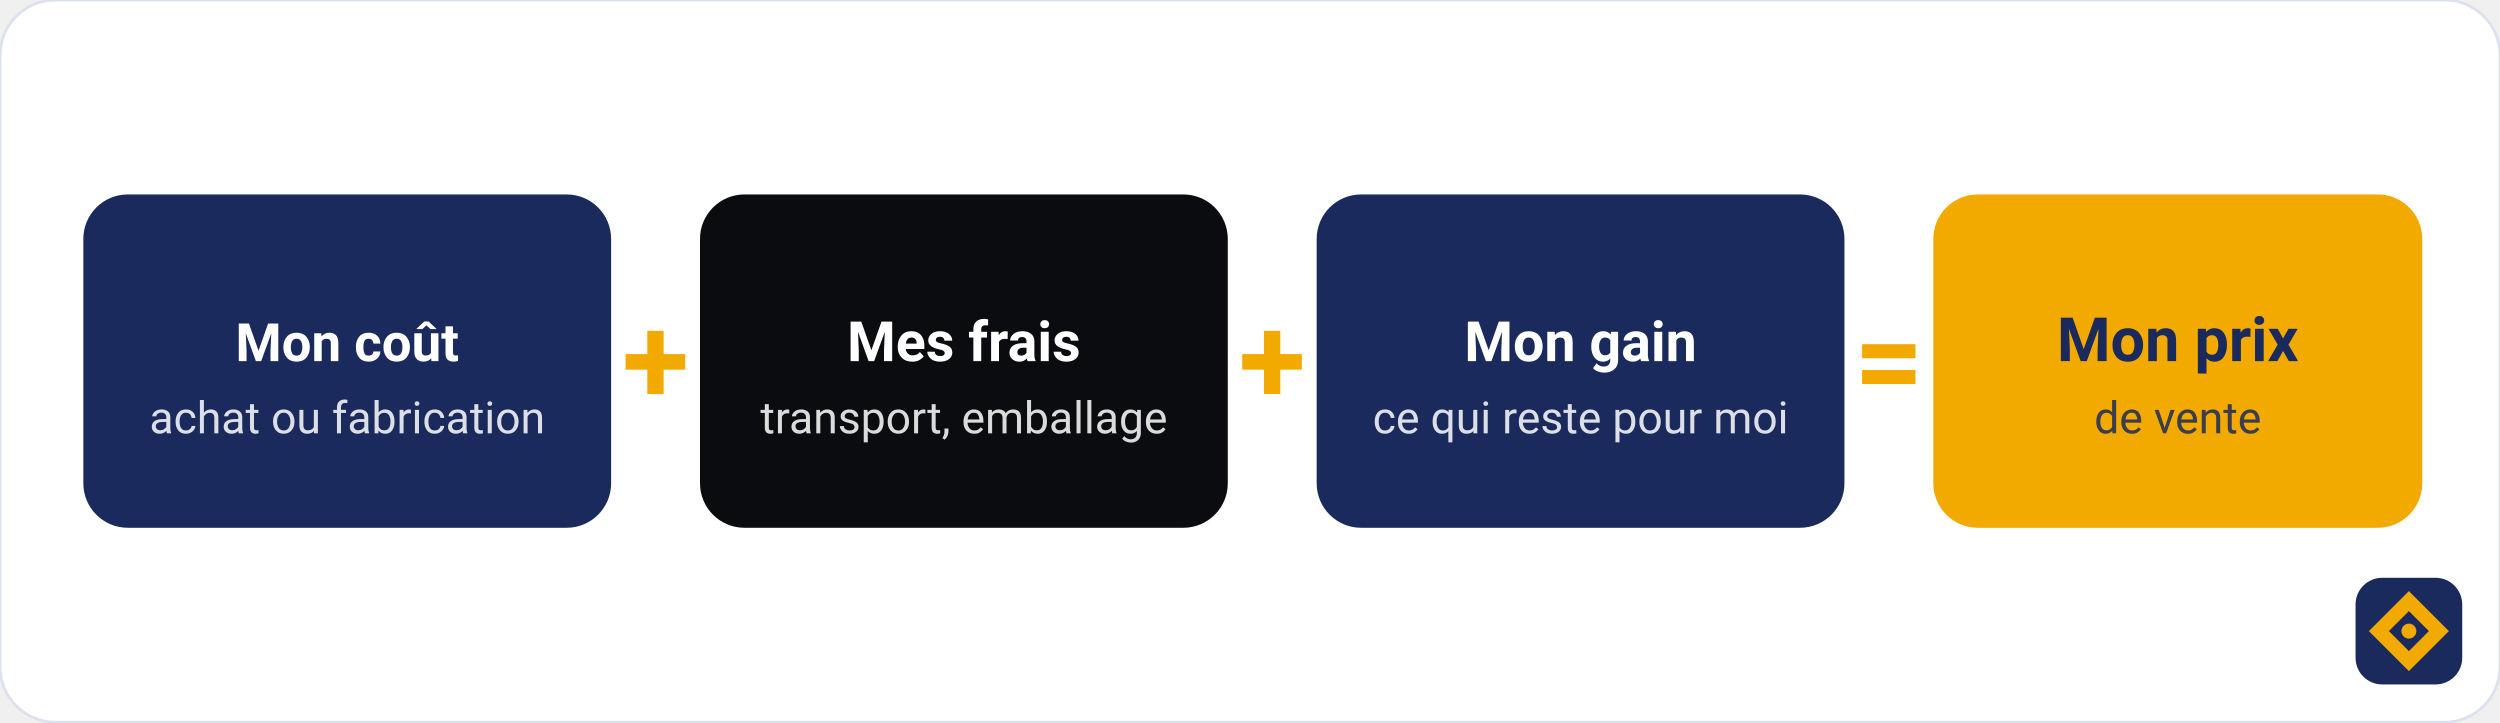
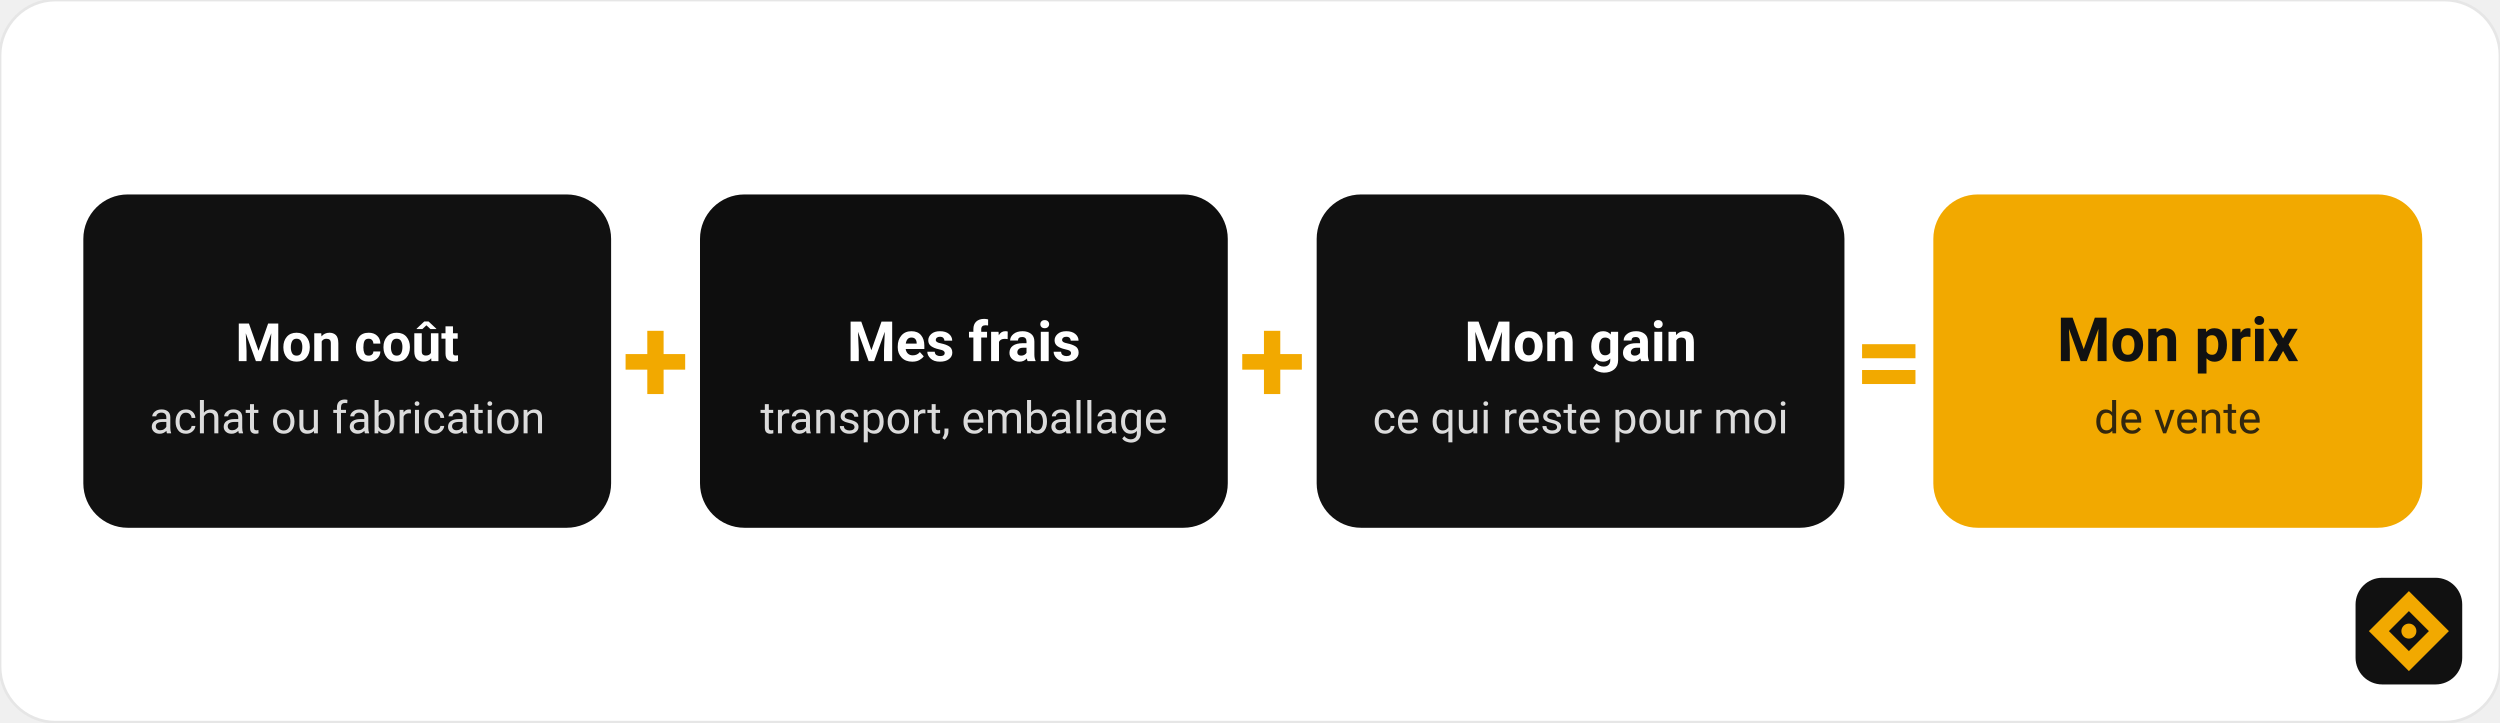
<svg xmlns="http://www.w3.org/2000/svg" viewBox="0 0 900 260" role="img" aria-label="Prix de vente égale coût plus frais plus gain">
-   <rect width="900" height="260" rx="20" fill="#fff" stroke="#dde1ee" />
-   <rect x="30" y="70" width="190" height="120" rx="16" fill="#1b2a5c" />
+   <rect width="900" height="260" rx="20" fill="#fff" stroke="#e6e6e6" />
+   <rect x="30" y="70" width="190" height="120" rx="16" fill="#111111" />
  <text x="125.0" y="130.0" text-anchor="middle" font-family="system-ui,-apple-system,'Segoe UI',Roboto,Arial,sans-serif" font-size="19" font-weight="700" fill="#fff">Mon coût</text>
  <text x="125.0" y="156.0" text-anchor="middle" font-family="system-ui,-apple-system,'Segoe UI',Roboto,Arial,sans-serif" font-size="16" fill="#fff" opacity=".85">achat ou fabrication</text>
  <text x="236" y="145" text-anchor="middle" font-family="system-ui,-apple-system,'Segoe UI',Roboto,Arial,sans-serif" font-size="44" font-weight="700" fill="#f2a900">+</text>
-   <rect x="252" y="70" width="190" height="120" rx="16" fill="#0b0c10" />
+   <rect x="252" y="70" width="190" height="120" rx="16" fill="#0e0e0e" />
  <text x="347.0" y="130.0" text-anchor="middle" font-family="system-ui,-apple-system,'Segoe UI',Roboto,Arial,sans-serif" font-size="20" font-weight="700" fill="#fff">Mes frais</text>
  <text x="347.0" y="156.0" text-anchor="middle" font-family="system-ui,-apple-system,'Segoe UI',Roboto,Arial,sans-serif" font-size="16" fill="#fff" opacity=".85">transport, emballage</text>
  <text x="458" y="145" text-anchor="middle" font-family="system-ui,-apple-system,'Segoe UI',Roboto,Arial,sans-serif" font-size="44" font-weight="700" fill="#f2a900">+</text>
-   <rect x="474" y="70" width="190" height="120" rx="16" fill="#1b2a5c" />
+   <rect x="474" y="70" width="190" height="120" rx="16" fill="#111111" />
  <text x="569.0" y="130.0" text-anchor="middle" font-family="system-ui,-apple-system,'Segoe UI',Roboto,Arial,sans-serif" font-size="20" font-weight="700" fill="#fff">Mon gain</text>
  <text x="569.0" y="156.0" text-anchor="middle" font-family="system-ui,-apple-system,'Segoe UI',Roboto,Arial,sans-serif" font-size="16" fill="#fff" opacity=".85">ce qui reste pour moi</text>
  <text x="680" y="145" text-anchor="middle" font-family="system-ui,-apple-system,'Segoe UI',Roboto,Arial,sans-serif" font-size="44" font-weight="700" fill="#f2a900">=</text>
  <rect x="696" y="70" width="176" height="120" rx="16" fill="#f2a900" />
-   <text x="784.0" y="130.0" text-anchor="middle" font-family="system-ui,-apple-system,'Segoe UI',Roboto,Arial,sans-serif" font-size="22" font-weight="700" fill="#1b2a5c">Mon prix</text>
-   <text x="784.0" y="156.0" text-anchor="middle" font-family="system-ui,-apple-system,'Segoe UI',Roboto,Arial,sans-serif" font-size="16" fill="#1b2a5c" opacity=".85">de vente</text>
+   <text x="784.0" y="130.0" text-anchor="middle" font-family="system-ui,-apple-system,'Segoe UI',Roboto,Arial,sans-serif" font-size="22" font-weight="700" fill="#111111">Mon prix</text>
+   <text x="784.0" y="156.0" text-anchor="middle" font-family="system-ui,-apple-system,'Segoe UI',Roboto,Arial,sans-serif" font-size="16" fill="#111111" opacity=".85">de vente</text>
  <g transform="translate(848 208) scale(0.6)">
-     <rect width="64" height="64" rx="16" fill="#1b2a5c" />
+     <rect width="64" height="64" rx="16" fill="#111111" />
    <path d="M32 8 56 32 32 56 8 32Z" fill="#f2a900" />
-     <path d="M32 20 44 32 32 44 20 32Z" fill="#1b2a5c" />
+     <path d="M32 20 44 32 32 44 20 32Z" fill="#111111" />
    <circle cx="32" cy="32" r="4.5" fill="#f2a900" />
  </g>
</svg>
